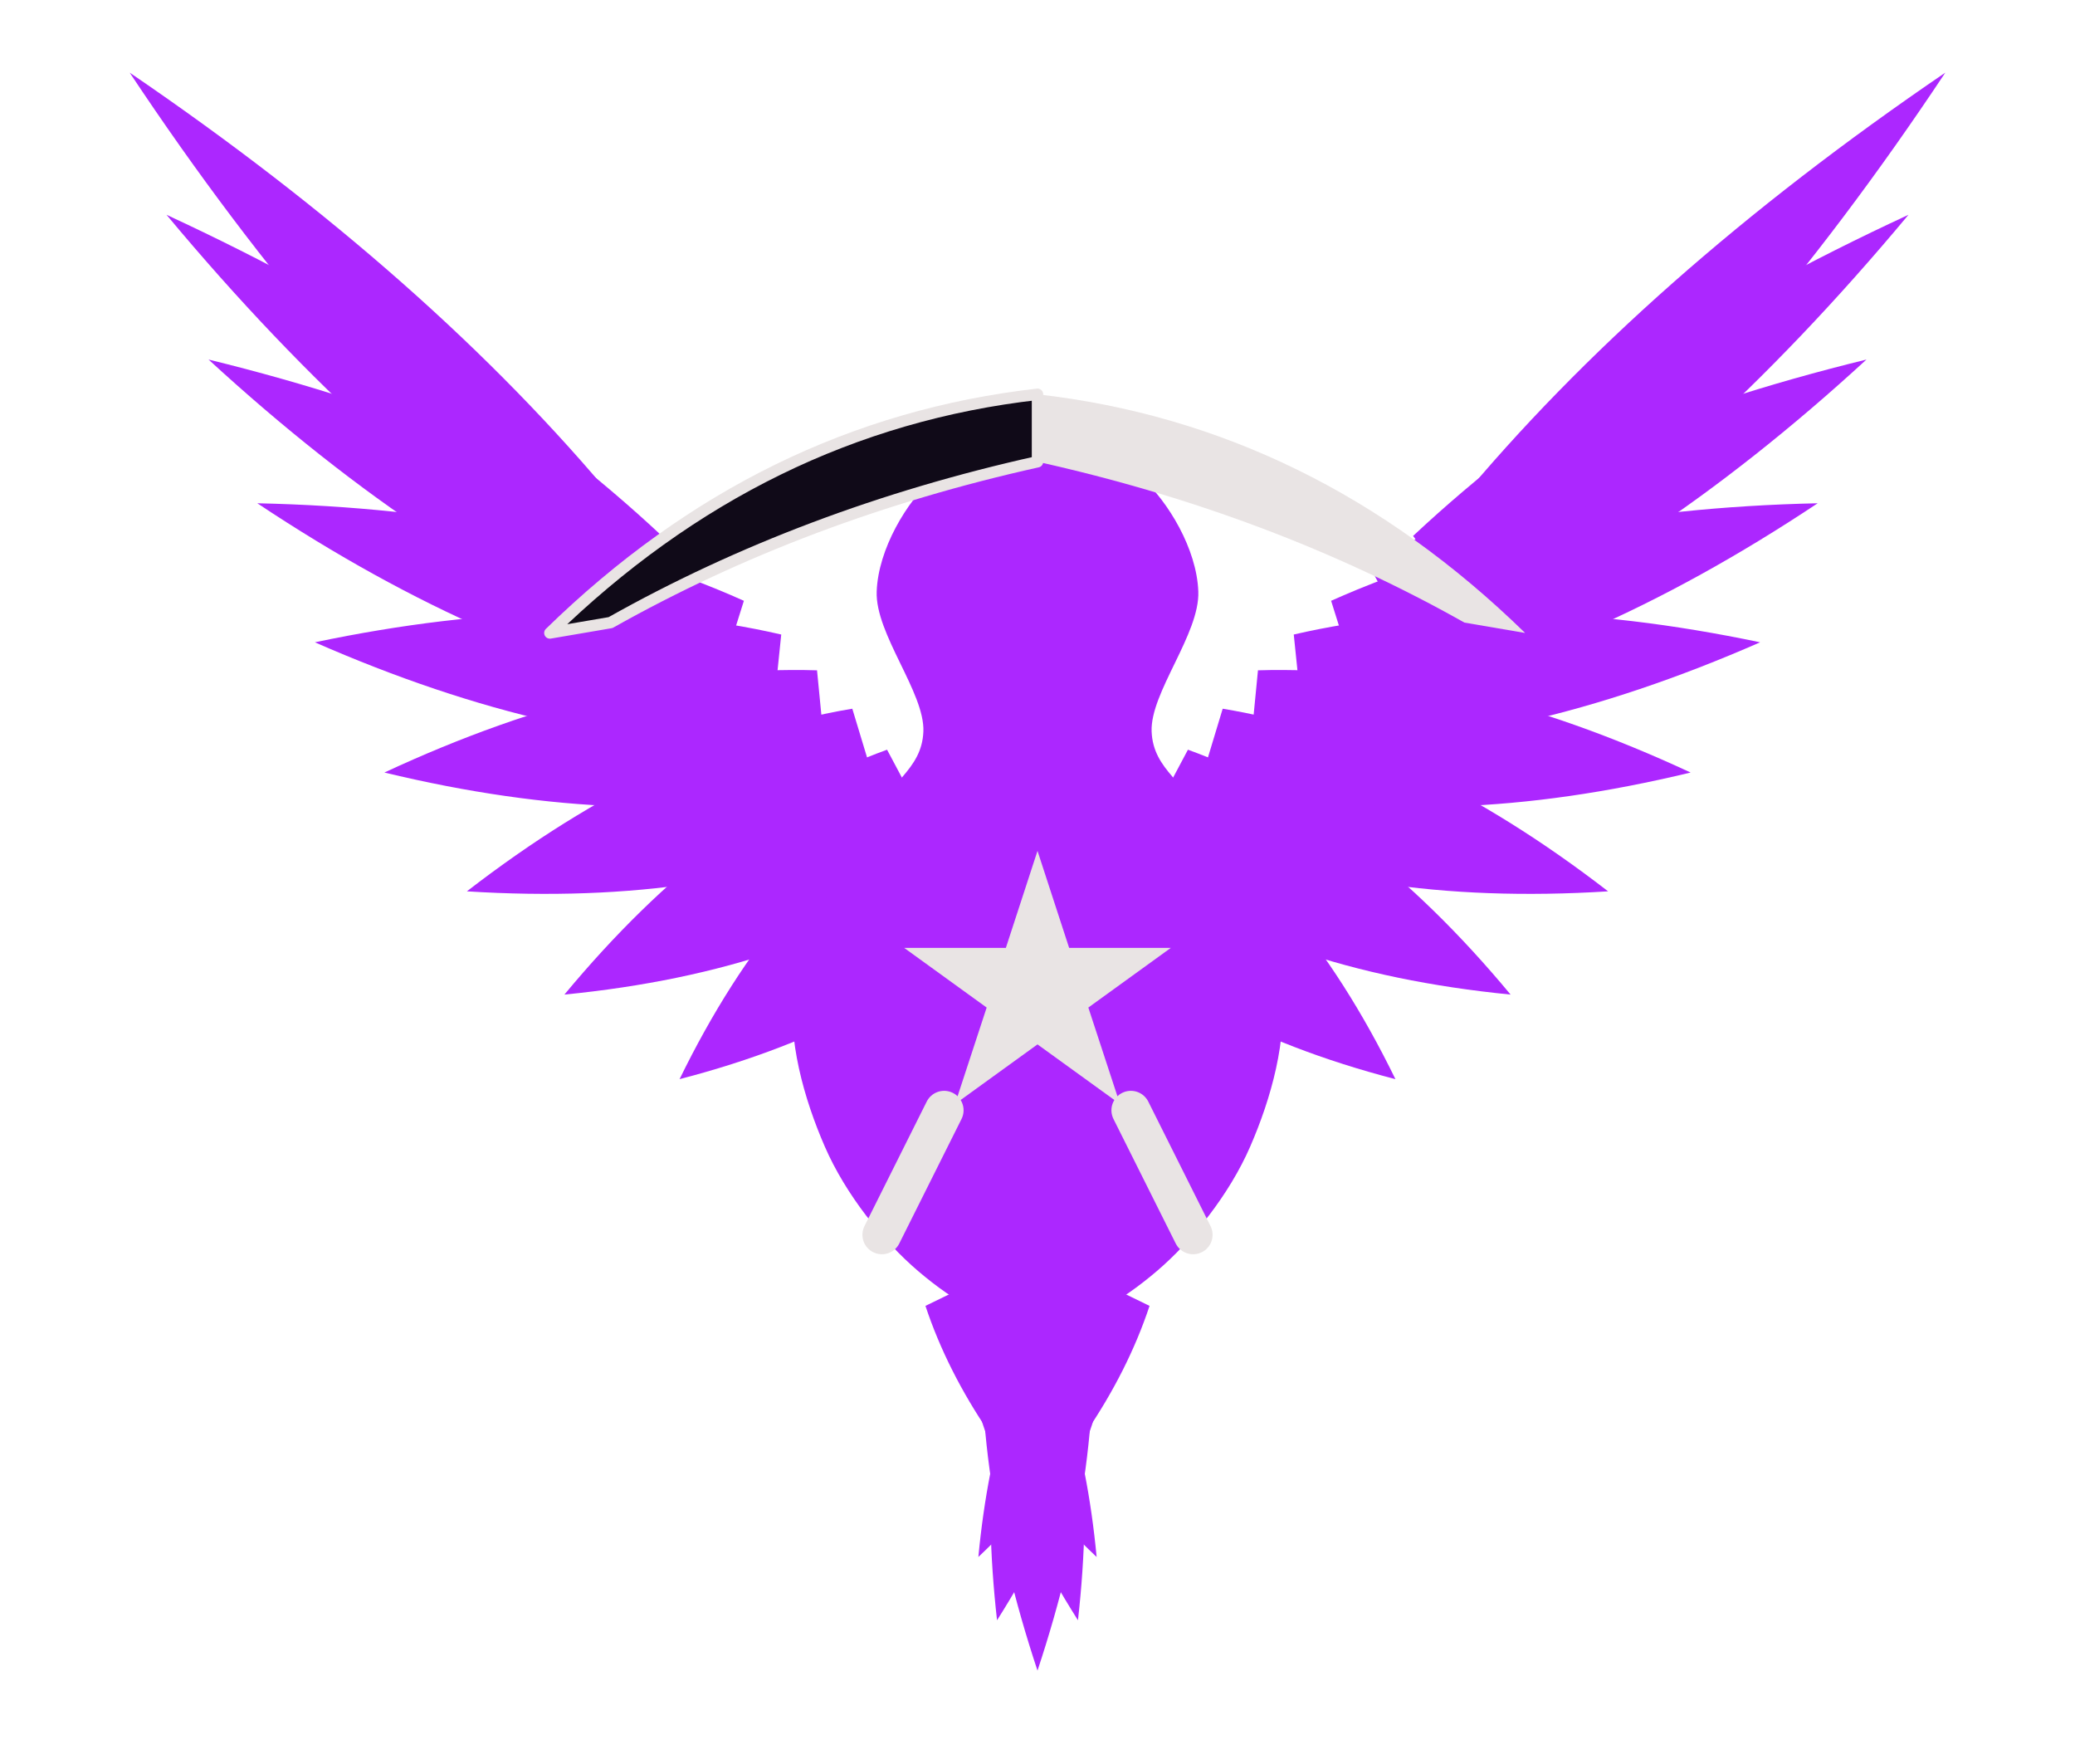
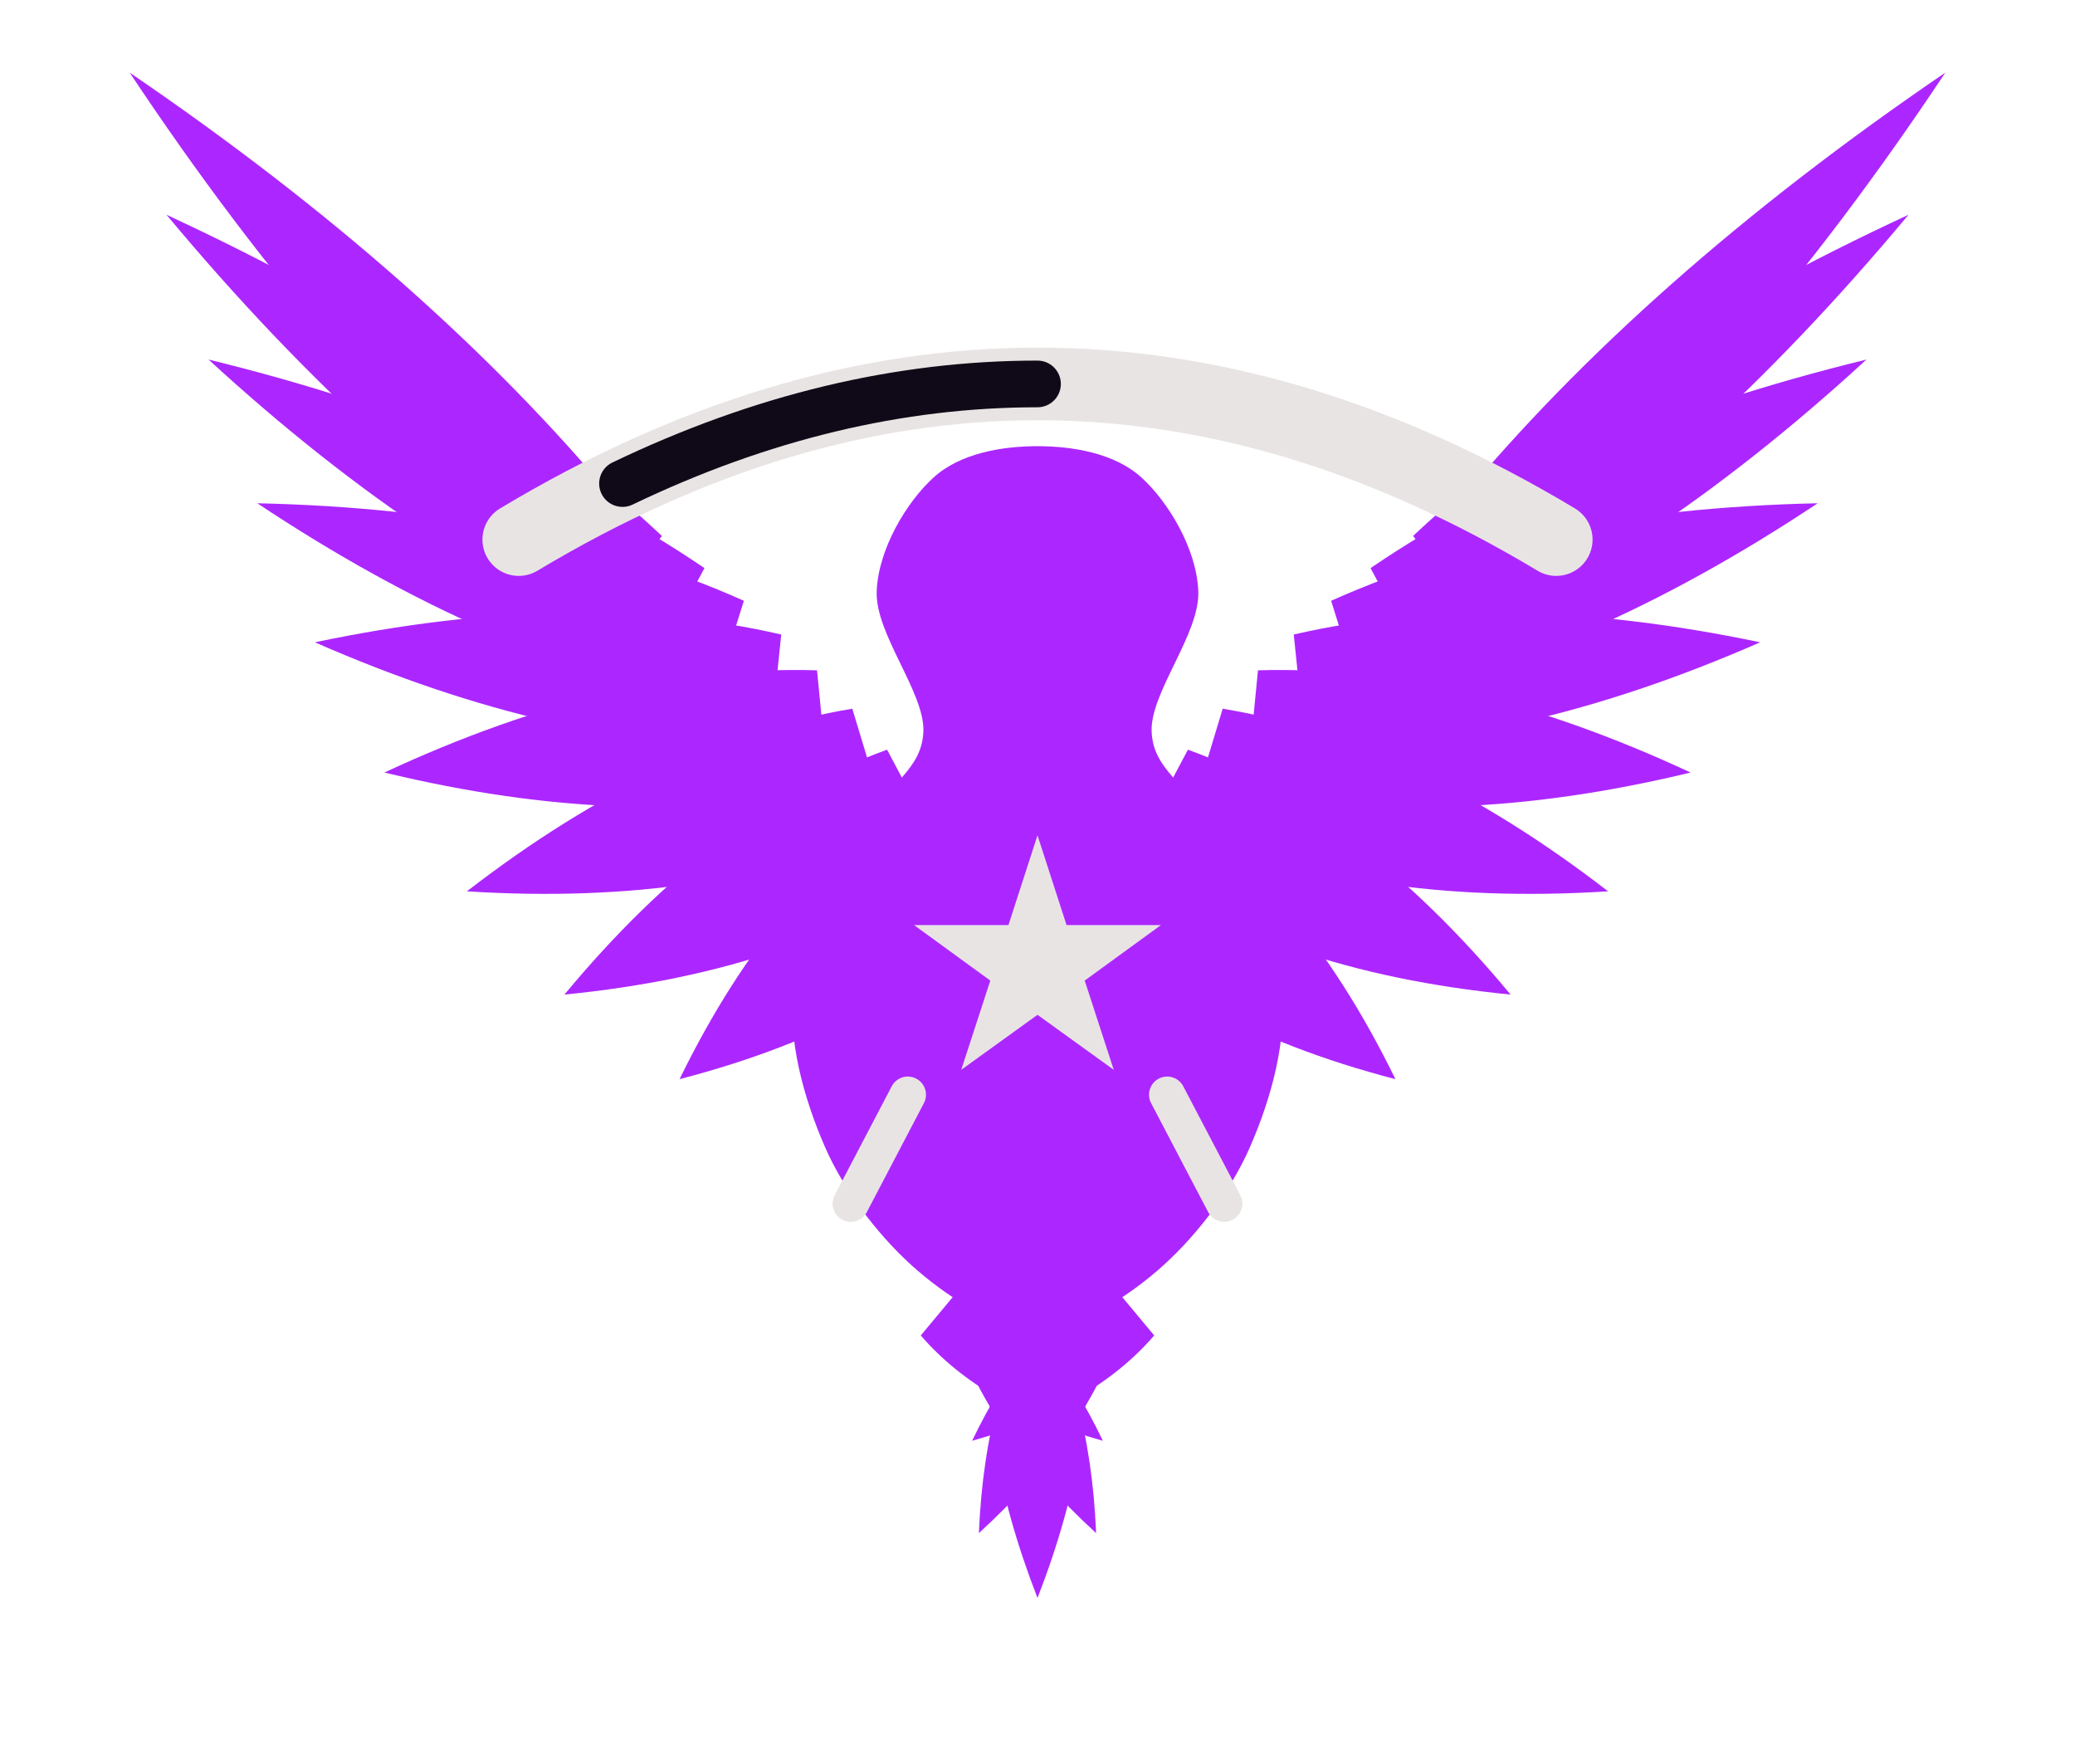
<svg xmlns="http://www.w3.org/2000/svg" viewBox="0 0 400 340" width="400" height="340">
  <g id="v-denso">
    <g fill="#AC27FF">
-       <path d="M 178.4 251.7 Q 186.7 276.7 211.4 300.1 Q 208.2 266.2 193.6 244.3 Z" />
-       <path d="M 184 250.1 Q 187.3 279.8 207.8 312.3 Q 212.1 274.1 202 245.9 Z" />
-       <path d="M 190 248 Q 186.5 281.3 200 322 Q 213.5 281.3 210 248 Z" />
-       <path d="M 198 245.9 Q 187.9 274.1 192.2 312.3 Q 212.7 279.8 216 250.1 Z" />
-       <path d="M 206.4 244.3 Q 191.8 266.2 188.6 300.1 Q 213.3 276.7 221.6 251.7 Z" />
+       <path d="M 177.5 257.4 Q 189.4 271.2 212.6 277.7 Q 202.2 255.9 186.5 246.6 Z" />
+       <path d="M 183.7 255.4 Q 190.2 276.2 211.3 295.5 Q 210.1 266.9 198.3 248.6 Z" />
+       <path d="M 191 252 Q 188 277.2 200 308 Q 212 277.2 209 252 Z" />
+       <path d="M 201.7 248.6 Q 189.9 266.9 188.7 295.5 Q 209.8 276.2 216.3 255.4 Z" />
+       <path d="M 213.5 246.6 Q 197.8 255.9 187.4 277.7 Q 210.6 271.2 222.5 257.4 Z" />
      <g>
        <path d="M 205.8 173.1 Q 227.4 197.2 269 208 Q 250.1 169.3 222.2 152.9 Z" />
        <path d="M 217.3 166.5 Q 245.6 187.2 291.2 191.7 Q 261.9 156.4 229 144.5 Z" />
        <path d="M 228.8 159.4 Q 262.3 174.8 310 171.8 Q 272.2 142.6 235.7 136.6 Z" />
        <path d="M 240.3 151.8 Q 277.8 160.5 325.9 148.9 Q 281 128 242.5 129.2 Z" />
        <path d="M 251.6 143.7 Q 292.1 144.5 339.3 123.8 Q 288.8 113.2 249.4 122.3 Z" />
        <path d="M 262.7 135.2 Q 305 127.2 350.4 97 Q 295.9 98.2 256.6 115.8 Z" />
        <path d="M 273.3 126.5 Q 316.6 109 359.8 69.3 Q 302.9 83.2 264.2 109.5 Z" />
        <path d="M 283.4 117.7 Q 326.9 90.6 367.9 41.4 Q 309.8 68.3 272.4 103.3 Z" />
        <path d="M 293 109 Q 336.2 72.4 375 14 Q 317 53.5 281 97 Z" />
      </g>
      <g transform="translate(400,0) scale(-1,1)">
        <path d="M 205.8 173.1 Q 227.4 197.2 269 208 Q 250.1 169.3 222.2 152.9 Z" />
        <path d="M 217.3 166.5 Q 245.6 187.2 291.2 191.7 Q 261.9 156.4 229 144.5 Z" />
        <path d="M 228.8 159.4 Q 262.3 174.8 310 171.8 Q 272.2 142.6 235.7 136.6 Z" />
        <path d="M 240.3 151.8 Q 277.8 160.5 325.9 148.9 Q 281 128 242.5 129.2 Z" />
        <path d="M 251.6 143.7 Q 292.1 144.5 339.3 123.8 Q 288.8 113.2 249.4 122.3 Z" />
        <path d="M 262.7 135.2 Q 305 127.2 350.4 97 Q 295.9 98.2 256.6 115.8 Z" />
        <path d="M 273.3 126.5 Q 316.6 109 359.8 69.3 Q 302.9 83.2 264.2 109.5 Z" />
        <path d="M 283.4 117.7 Q 326.9 90.6 367.9 41.4 Q 309.8 68.3 272.4 103.3 Z" />
        <path d="M 293 109 Q 336.2 72.4 375 14 Q 317 53.5 281 97 Z" />
      </g>
      <path d="M 200 86 C 206.7 86 214.8 87.3 220 92 C 225.2 96.7 230.7 105.8 231 114 C 231.3 122.2 221.7 133.5 222 141 C 222.3 148.5 228.8 150.8 233 159 C 237.2 167.2 245.7 179.7 247 190 C 248.3 200.3 245 211.8 241 221 C 237 230.2 229.8 239.2 223 245 C 216.2 250.8 207.7 256 200 256 C 192.3 256 183.8 250.8 177 245 C 170.2 239.2 163 230.2 159 221 C 155 211.8 151.7 200.3 153 190 C 154.3 179.7 162.8 167.2 167 159 C 171.2 150.8 177.7 148.5 178 141 C 178.3 133.5 168.7 122.2 169 114 C 169.3 105.8 174.8 96.7 180 92 C 185.2 87.3 193.3 86 200 86 Z" />
    </g>
-     <path d="M 200 164 L 206.1 182.7 L 225.7 182.7 L 209.8 194.2 L 215.9 212.8 L 200 201.3 L 184.1 212.8 L 190.2 194.2 L 174.3 182.7 L 193.9 182.7 Z" fill="#E9E4E4" />
-     <g stroke="#E9E4E4" stroke-width="7.5" stroke-linecap="round" fill="none">
-       <path d="M 218 214 L 230 238" />
-       <path d="M 182 214 L 170 238" />
+     <path d="M 200 161 L 205.6 178.3 L 223.8 178.3 L 209.1 189 L 214.7 206.2 L 200 195.6 L 185.3 206.2 L 190.9 189 L 176.2 178.3 L 194.4 178.3 Z" fill="#E9E4E4" />
+     <g stroke="#E9E4E4" stroke-width="7" stroke-linecap="round" fill="none">
+       <path d="M 225 211 L 236 232" />
+       <path d="M 175 211 L 164 232" />
    </g>
-     <g>
-       <path d="M 106 122 Q 147 82 200 76 L 200 89 Q 155 99 117.7 120 Z" fill="#100A18" stroke="#E9E4E4" stroke-width="2.2" stroke-linejoin="round" />
-       <path d="M 294 122 Q 253 82 200 76 L 200 89 Q 245 99 282.3 120 Z" fill="#E9E4E4" />
+     <g fill="none" stroke-linecap="round">
+       <path d="M 100 104 Q 200 44 300 104" stroke="#E9E4E4" stroke-width="14" />
+       <path d="M 120 93.2 Q 160 74 200 74" stroke="#100A18" stroke-width="9" />
    </g>
  </g>
</svg>
